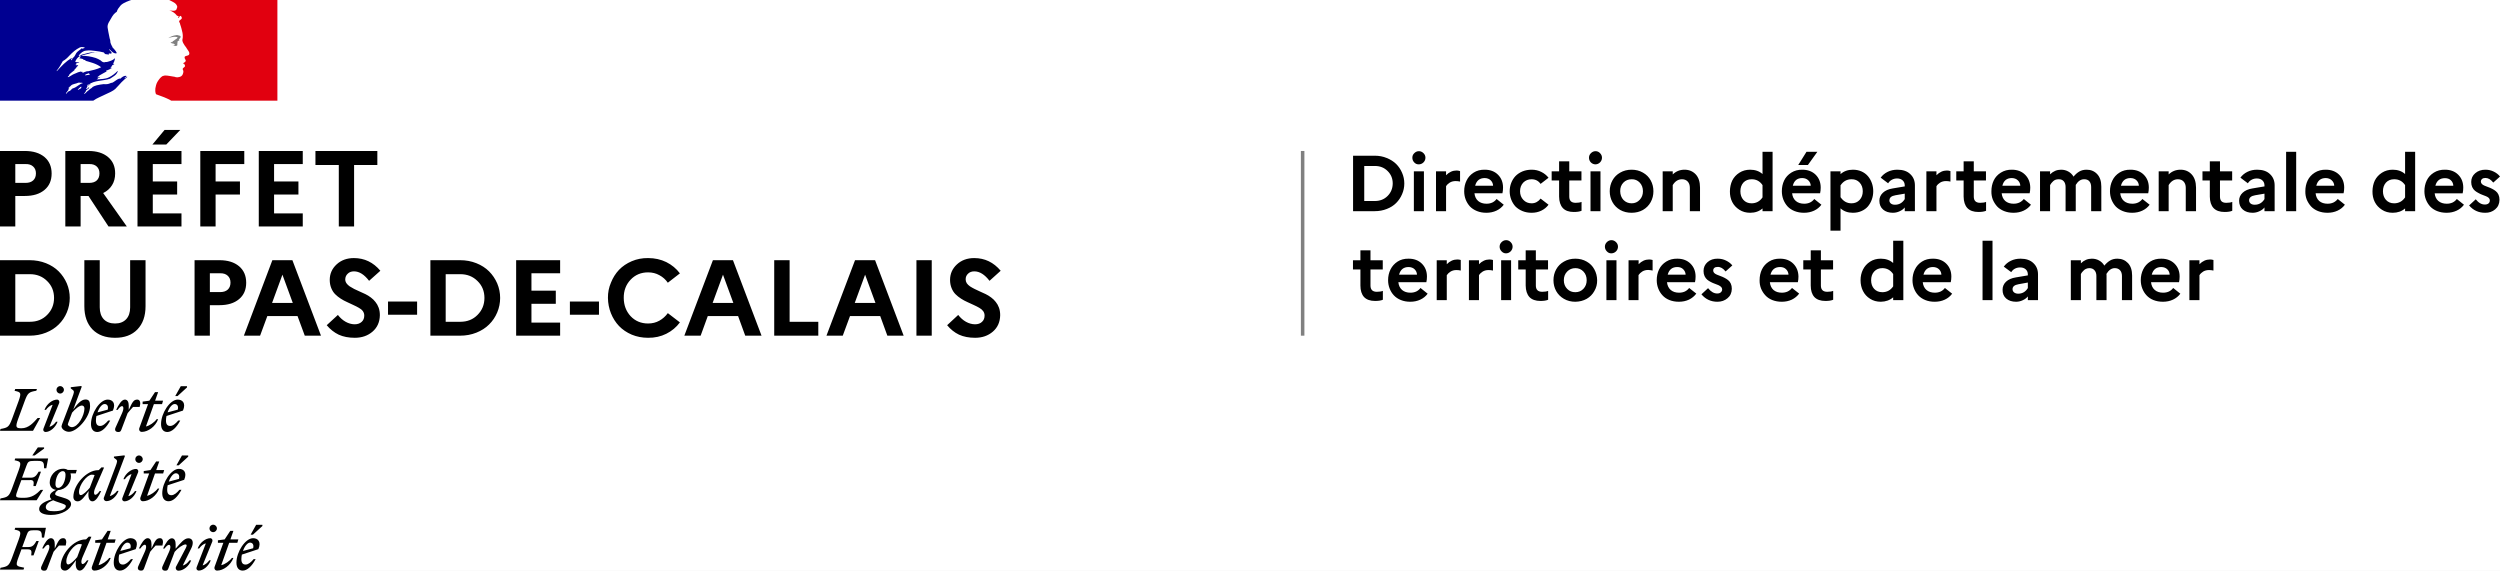
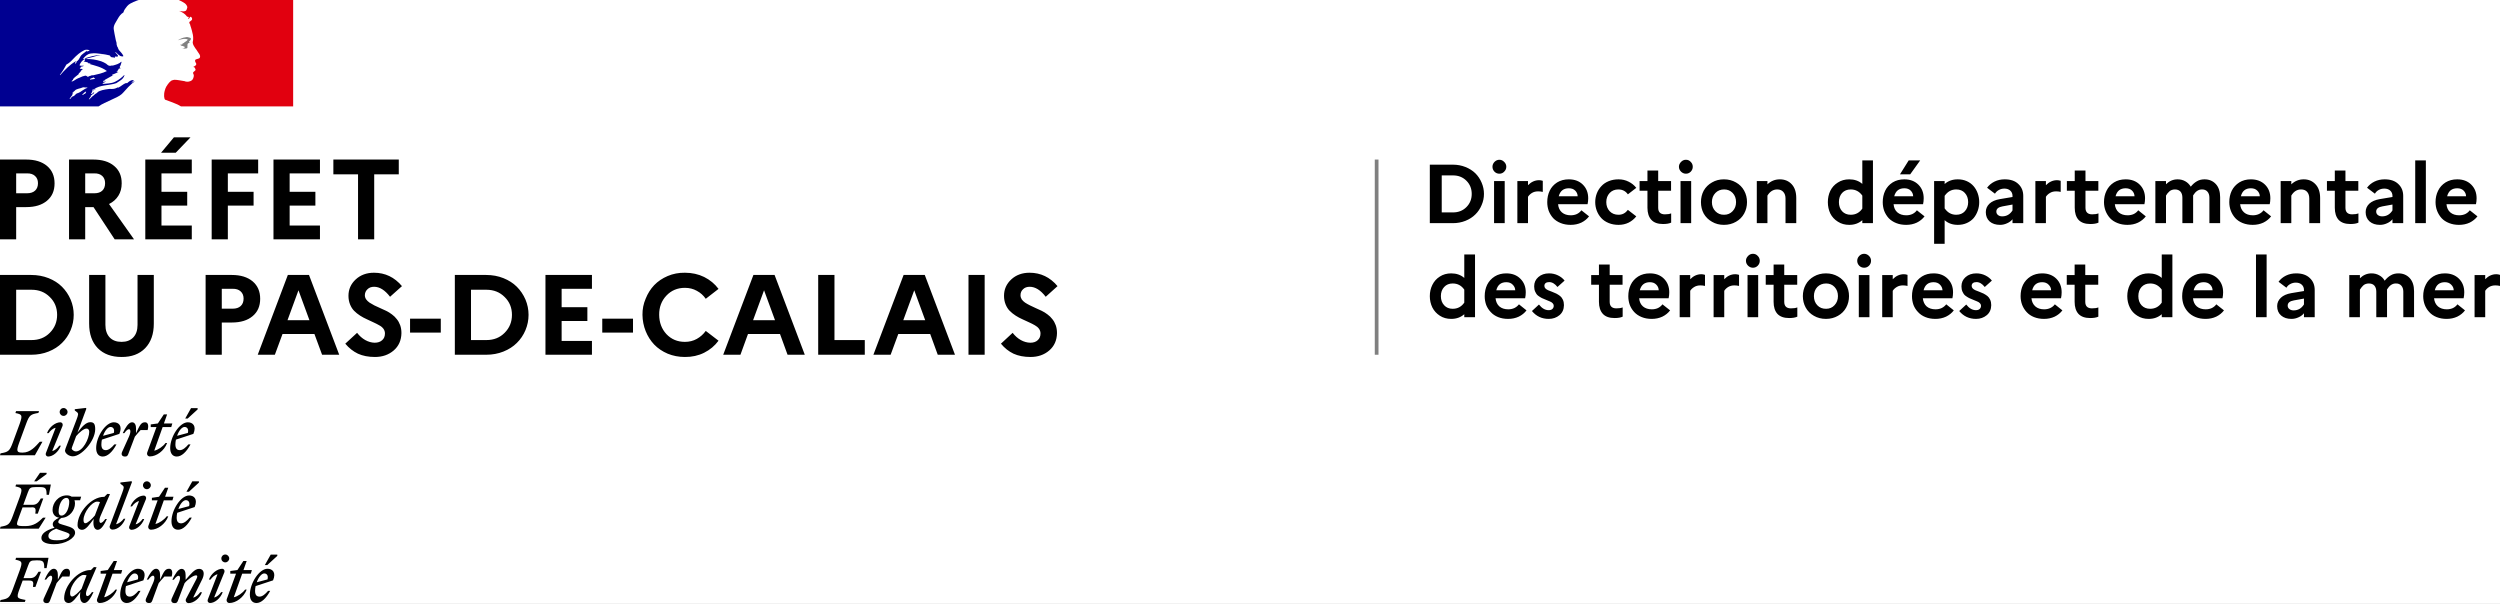
- <svg xmlns="http://www.w3.org/2000/svg" viewBox="1000 1000 24838 5670">
-   <path fill="#fff" d="M1000 1000h24838v5670h-24838z" />
+ <svg xmlns="http://www.w3.org/2000/svg" viewBox="1000 1000 23503 5670">
+   <path fill="#fff" d="M1000 1000h23503v5670h-23503z" />
  <g>
    <path d="M2145 1884c11-11 22-22 32-34 20-23 40-44 63-64 7-6 14-12 21-16 2-2 2-6 4-8-9 4-15 11-25 15-2 0-4-2-2-4 7-5 14-10 20-15h-1c-2 0-2-2-2-4-25-4-43 13-60 28-4 2-8-2-9-2-28 9-49 34-77 45v-4c-11 4-22 11-34 13-17 4-32 2-47 2-23 2-46 7-69 12-1 0-1 0-2 1-12 3-24 8-35 14l-4 4c-4 4-8 9-13 11-12 6-21 16-31 25-1 1-2 1-3 1-10 10-20 20-30 29-1 1-4 1-6 1 0-1 1-1 1-2 2-3 3-5 5-8l6-9c3-4 5-8 8-11 1-1 1-2 0-2-1-1-2-1-3-1 9-9 21-17 32-24-1 0-3-1-2-2 1-2 2-3 3-5 0-1 0-1 1-2 0-1-1-1-1-2l-9 6c-5 4-8 12-15 12h-3c-1 0-2 0-2-1v-1c0-1 1-1 1-2s1-1 1-2c0 0 0-1 1-1 0-1 1-2 1-2 0-1 1-1 1-2 1-1 2-3 2-4 0-1 1-1 1-2 1-1 1-2 2-3 1-2 0-3-1-3 3-5 8-8 13-11h-1c7-4 15-8 22-12l3-3c-11 4-20 9-30 15 0 0-2 1-3 2 0 0-2 1-5-2v-1c2-4 8-6 11-9 2 0 4 0 4 2 61-47 144-36 214-60 6-4 11-8 17-11 9-4 17-13 28-19 15-11 26-25 32-43 0-2-2-4-2-4-25 26-53 47-83 62-40 21-83 17-125 23 2-4 6-4 9-4 0-6 4-8 8-11h6c2 0 2-4 4-4 4 0 10-2 8-2-6-8-17 6-26 0 4-4 2-9 6-11h8c0-4 4-8 4-8 28-17 55-30 81-45-6 0-9 6-15 2 4 0 0-6 4-6 21-6 38-17 59-25-8 0-13 6-21 0 4-2 6-6 11-6v-6c0-2 2-2 4-2-2 0-4-2-4-2 2-4 8-2 11-6-2 0-6 0-6-2 6-8 15-9 25-11-2-4-8 0-8-4 0-2 2-2 4-2h-4c-4-2-2-6-2-8 11-13 11-30 17-45-2 0-4 0-4-2-19 21-49 28-77 36h-13c-9 4-23 4-32-2-8-4-11-9-19-15-15-9-30-17-47-23-47-15-96-23-145-21 21-11 44-12 66-19 32-9 62-21 96-19-6-2-13 0-19 0-26-2-53 6-81 11-19 4-36 11-55 15-11 4-17 15-30 13v-6c19-23 42-45 72-47 34-6 66 0 100 4 25 2 47 8 72 13 9 0 11 15 19 17 11 4 23 0 34 8 0-4-2-8 0-11 8-8 17 2 25-2 15-9-13-26-21-40 0-2 2-4 2-4 15 13 26 28 45 38 9 4 32 9 28-2-9-21-28-38-44-57v-8c-4 0-4-2-6-4v-8c-8-4-6-11-9-17-6-9-2-23-6-34-4-11-6-21-8-32-6-32-13-60-17-91-4-36 21-64 38-96 13-23 28-45 53-60 6-23 21-42 36-60 15-18 40-30 58-38 26-12 50-19 50-19h-1304v1e3h927c36-26 72-38 122-63 24-10 78-35 96-53m-290-136c-4 0-11 2-9-2 2-9 15-9 23-13 4-2 9-6 13-4 4 6 9 4 13 8-12 11-27 6-40 11m-290-41s-2-2-2-4c25-32 43-62 61-96 25-13 45-32 64-53 32-34 66-64 106-83 15-6 34-4 49 2-6 8-15 6-23 11-2 0-4 0-6-2 2-2 2-4 2-6-19 21-45 30-60 55-11 19-19 43-43 49-8 2 2-6-2-4-59 36-100 80-146 131m157-125c-2 4-4 4-6 8-2 4-4 6-8 8-2 0-4 0-4-2 2-8 8-15 15-17 3-1 3 1 3 3m88 283c-1 2-3 4-5 6 2 0 4 2 2 3-4 4-9 8-14 10h-3c-2 2-5 4-7 7-2 2-13 1-10-2 5-4 9-9 14-13 3-2 6-5 8-8 1-2 2-3 4-4 3-2 13-3 11 1m-34-15c-8 5-15 10-22 15-8 5-17 8-25 12-1-1-2-1-3-1-7 4-13 9-19 15l-3 3-3 3-4 4c-1 1-1 2-3 3-1 1-4 1-4-1-1 1-2 1-3 2-1 1-2 1-3 2h-2c-2 2-5 4-7 6-4 4-8 7-11 12v1l-1 1s0 1-1 1c0 1-1 1-1 2 0 0-1 1-2 1l-1-1s0-1-1-1c-1-1-1-2-2-3v-1c2-2 4-4 6-7 1-1 1-2 2-2 1-1 2-3 3-4 0-1 1-1 1-2 2-3 4-5 6-8l1-1c1-1 2-3 3-4s1-2 2-4v-1c1-2 1-3 2-4v-1c0-1 0-1 1-2 0-1 0-2 1-3v-1c2-4 5-7 8-10h-1c-3 2-5 4-7 6-2 2-6-1-3-3 2-1 3-3 4-4 3-3 6-7 10-10 2-2 4-3 6-4l1-1c1-2 3-3 4-5 18-17 49-17 72-28 9-4 21 2 30 0 6 0 11 0 17 4-17 3-32 14-48 24m39-132c-2-2 6 0 8-4h-15c-2 0-2-2-2-4-9 2-21 6-30 8-13 4-25 13-40 17-21 8-38 25-60 32-2 0-2-2-2-4 2-6 9-8 13-13 0-2 0-4-2-4 15-21 36-32 55-49v-6c6-8 15-11 19-21 2-6 10-13 19-17-2-2-6-2-6-6-8 0-15 4-23-2 4-3 8-5 12-7-2 0-3-1-4-3-2-4 4-8 9-9 8-2 17-2 23-8-13-2-28 4-42-4 9-25 25-45 47-57 2 0 6 0 6 2 0 9-6 17-15 19 15 4 30 4 45 11-2 4-6 2-8 2 9 6 21 2 30 9-6 6-11 0-17 0 59 17 121 30 170 68-42 21-85 30-130 40-6 0-9 0-15-2 0 2 0 6-2 6-8 0-13 0-19 4-7 6-18 8-24 2" fill="#000091" />
    <path d="M3755 1e3h-1074s2 0 10 5c9 5 20 11 27 14 14 7 27 16 36 30 4 6 9 17 6 25-4 9-6 25-15 28-11 6-26 6-40 4-8 0-15-2-23-4 28 11 55 25 74 51 2 4 9 6 17 6 2 0 2 4 2 6-4 4-8 6-6 11h6c9-4 8-23 21-17 9 6 13 19 8 28-8 8-15 13-23 19-2 4-2 9 0 13 6 8 8 15 9 23 6 13 8 28 13 42 8 28 15 57 13 85 0 15-8 28-2 43 4 15 13 26 21 40 8 11 15 19 21 30 11 19 32 38 23 59-6 13-26 11-40 19-11 9-2 25 4 34 9 17-11 28-25 34 4 6 11 4 13 8 2 9 11 15 6 25-8 11-30 17-19 34 8 13 3 28-2 42-6 17-21 25-34 28-11 4-25 4-36 2-4-2-8-4-11-4-32-4-64-13-96-13-9 2-19 4-26 7-9 6-16 13-23 20-1 2-3 3-4 5-1 1-2 2-2 3l-2 2c-6 7-10 14-15 22 0 1-1 1-1 1 0 1-1 2-2 3-6 11-11 23-14 35-13 43-7 80 2 89 2 2 62 21 104 40 20 9 33 15 45 23h1055v-1e3z" fill="#e1000f" />
    <path d="M2745 1366c8 2 19 2 19 6-4 15-26 19-38 34h-6c-6 4-4 13-9 13-6-2-11 0-17 2 8 8 17 13 28 11 2 0 6 4 6 8 0 0 2 0 4-2 2 0 4 0 4 2v8c-6 8-15 4-23 6 15 4 30 4 44 0 11-4 0-23 8-32-4 0 0-6-4-6 4-4 8-9 11-11 4 0 9-2 11-6 0-4-8-6-6-9 11-8 21-19 17-30-2-6-17-6-26-10s-21 0-32 2c-9 0-19 6-28 8-13 4-25 11-36 19 13-6 26-8 41-11 11-2 20-4 32-2" stroke-width="1" fill="gray" />
  </g>
  <g>
    <path d="M1e3 3250v-750h247q123 0 195 60 71 60 71 164 0 104-71 163-71 60-195 60h-95v303zm152-433h102q49 0 76-25t27-70q0-43-28-68-27-25-75-24h-102zm497 433v-750h229q124 0 195 60 72 60 71 164 0 67-31 116-31 50-88 78l235 332h-182l-199-303h-78v303zm152-433h86q48 0 74-24 27-25 27-71 0-43-27-68t-74-24h-86zm565 433v-750h437v130h-285v173h242v130h-242v187h285v130zm148-814 121-145h156l-139 145zm476 814v-750h437v130h-285v173h242v130h-242v317zm581 0v-750h437v130h-285v173h242v130h-242v187h285v130zm563-611v-139h615v139h-231v611h-152v-611zm-3134 1696v-750h294q87 0 163 30 75 30 126 81 51 51 81 120 29 69 29 144t-29 144-81 120q-51 51-126 81-75 30-163 30zm152-138h145q104 0 171-68 69-69 69-169 0-101-69-168-68-68-171-68h-145zm686-155v-457h153v469q0 75 40 118 40 42 112 42 70 0 110-42 40-42 40-118v-469h153v457q0 147-81 231t-223 83q-141 0-223-83-81-84-81-231zm1095 293v-750h247q123 0 195 60 71 60 71 164 0 104-71 163-71 60-195 60h-95v303zm152-433h102q49 0 76-25t27-70q0-43-28-68-27-25-75-24h-102zm338 433 283-750h199l284 750h-161l-72-195h-300l-72 195zm280-325h206l-103-281zm543 221 111-102q34 44 77 68 43 24 88 25 45 0 71-24 26-23 26-63 0-24-14-44-15-20-40-33-24-14-55-28-31-15-62-29-32-14-63-34t-55-44q-24-24-39-61-15-37-15-81 0-91 68-154 68-63 172-63 157 0 263 126l-112 100q-72-94-150-94-39 0-62 23-24 22-25 56 0 21 12 39 12 17 32 31 20 13 45 26 26 12 54 25 29 13 57 26 29 14 55 34 26 19 45 44 20 24 32 57 12 33 12 75-2 102-73 163-71 61-176 61-92 0-160-31-67-32-119-94zm609-104v-131h289v131zm421 208v-750h295q87 0 162 30 75 30 126 81 51 51 81 120 29 69 29 144t-29 144q-29 69-81 120-51 51-126 81-75 30-162 30zm152-138h145q104 0 171-68 69-69 69-169 0-101-69-168-68-68-171-68h-145zm700 138v-750h437v130h-285v173h242v130h-242v187h285v130zm534-208v-131h289v131zm408-14q-29-73-30-153t30-152q29-73 80-127 52-54 127-86 75-32 162-31 99 0 181 40 82 41 135 112l-120 93q-33-48-84-75-50-28-112-28-105 0-174 73-69 73-68 181t68 181q69 73 174 73 62 0 112-28t84-75l120 92q-53 72-135 113t-181 40q-87 0-162-31-75-32-127-86-51-54-80-126zm729 222 284-750h199l284 750h-162l-71-195h-301l-71 195zm281-325h206l-103-281zm612 325v-750h153v612h285v138zm519 0 284-750h199l284 750h-162l-71-195h-300l-72 195zm281-325h206l-103-281zm613 325v-750h152v750zm305-104 110-102q34 44 77 68 43 24 89 25 45 0 70-24 26-23 26-63 0-24-14-44-15-20-39-33-24-14-55-28-31-15-63-29t-63-34q-31-20-55-44-24-24-39-61-15-37-15-81 0-91 68-154 68-63 172-63 157 0 263 126l-111 100q-72-94-151-94-39 0-62 23-24 22-24 56 0 21 11 39 12 17 32 31 20 13 46 26 26 12 53 25 29 13 57 26 29 14 55 34 26 19 45 44 20 24 32 57 12 33 12 75-2 102-73 163-71 61-176 61-92 0-160-31-67-32-118-94z" />
    <path d="M13942 2500v1835" fill="none" stroke="gray" stroke-width="35" />
-     <path d="M14443 3098v-551h216q64 0 119 23 55 22 93 59 38 38 59 88 22 50 22 106t-22 106q-21 50-59 88-38 38-93 59-55 22-119 22zm111-101h106q76 0 126-50 50-50 51-124 0-74-51-124-50-50-126-50h-106zm497-383q-19-20-19-47t19-45q20-20 46-20t46 20q19 19 19 45t-19 46q-19 19-46 20t-46-19zm-4 484v-396h100v396zm220 0v-396h100v39q46-47 104-47 17 0 35 6v104q-22-5-44-5-33 0-58 15-24 15-37 36v248zm280-198q0-59 24-107 23-48 70-78t110-29q82 0 132 50 50 50 50 128 0 30-6 56h-278q5 49 37 77 32 27 83 27 32 0 58-12 26-13 42-35l71 57q-28 38-73 59-45 21-100 21-51 0-93-17-42-17-70-46-27-30-42-68-15-39-15-83zm109-55h178q-1-31-23-53-22-22-60-23-75 0-95 76zm358 137q-15-39-15-82 0-43 15-82 15-39 42-68 28-29 70-47 42-17 91-17 53 0 96 22 43 21 72 58l-79 61q-32-46-90-46-49 0-82 33-32 34-32 86 0 52 33 86 32 34 82 34 28 0 51-13 23-13 38-34l79 61q-28 38-72 59-43 21-96 21-50 0-91-17-41-17-70-46-27-30-42-69zm402-189v-91h74v-99h101v99h121v91h-121v160q0 62 63 62 37 0 59-9v88q-27 12-77 12-73 0-109-39-36-39-37-114v-160zm390-179q-19-20-19-47t19-45q20-20 46-20 27 0 45 20 19 19 19 45t-19 46q-19 19-45 20-26 0-46-19zm-4 484v-396h99v396zm218-90q-27-49-27-108t27-108q27-49 77-77 50-29 113-29 63 0 113 29 50 28 77 77 27 49 27 108t-27 108q-27 49-77 78-50 28-113 28-63 0-113-28-50-29-77-78zm109-194q-33 34-32 86t32 86q33 34 82 34 48 0 80-35 32-34 32-85 0-52-32-86-32-34-80-33-50 0-82 33zm390 284v-396h100v31q49-47 117-47 67 0 111 46 43 46 43 131v235h-101v-232q0-39-21-62-21-23-57-23-57 0-92 58v259zm691-91q-24-48-23-107t23-106q24-48 71-78t107-30q74 0 123 43v-221h100v590h-100v-27q-49 43-123 43-61 0-107-30-47-30-71-77zm111-193q-30 34-30 86t30 86q31 34 81 34 69 0 109-59v-122q-40-59-109-58-50 0-81 33zm382 86q0-59 23-107 23-48 71-78t109-29q82 0 133 50 50 50 50 128 0 30-6 56h-278q5 49 37 77 32 27 83 27 32 0 58-12 26-13 42-35l71 57q-28 38-73 59-45 21-100 21-51 0-94-17-42-17-69-46-27-30-42-68-15-39-15-83zm109-55h178q-1-31-24-53-22-22-60-23-75 0-94 76zm54-206 82-131h108l-94 131zm320 653v-590h100v28q49-44 123-44 46 0 85 17 38 17 64 47 25 29 39 68 14 39 14 82 0 43-14 82-14 39-39 69-25 29-64 46-38 17-85 17-75 0-123-44v222zm100-331 1-1q41 60 108 60 50 0 81-34 31-34 31-86t-31-86q-31-34-81-33-68 0-108 59l-1-1zm386 33q0-46 35-79 35-33 98-43l119-20v-10q0-31-21-50-21-19-55-19-29 0-52 13-23 12-37 35l-74-56q27-37 70-58t96-21q83 0 128 44 46 43 46 112v256h-101v-37q-19 24-51 38-32 15-67 15-60 0-97-32-37-32-37-88zm99-4q0 19 15 32 15 12 41 12 63 0 97-56v-54l-93 16q-59 10-59 50zm368 108v-396h100v39q46-47 104-47 17 0 35 6v104q-22-5-44-5-33 0-58 15-24 15-37 36v248zm297-305v-91h73v-99h101v99h121v91h-121v160q0 62 63 62 37 0 59-9v88q-27 12-76 12-73 0-110-39-36-39-37-114v-160zm349 107q0-59 23-107 23-48 71-78t109-29q82 0 132 50 50 50 51 128 0 30-6 56h-278q5 49 36 77 32 27 83 27 32 0 58-12 26-13 43-35l71 57q-28 38-73 59-45 21-100 21-51 0-94-17-42-17-69-46-27-30-43-68-15-39-14-83zm109-55h178q-1-31-24-53-22-22-60-23-75 0-94 76zm374 253v-396h100v30q47-46 109-46 40 0 72 18 33 18 52 51 26-32 56-50 31-19 74-19 64 0 105 44 41 44 41 124v244h-101v-240q0-36-18-57t-53-20q-48 0-82 56 1 5 0 17v244h-101v-240q0-36-18-57-18-21-52-20-16 0-30 5-14 5-24 15-10 10-17 18-6 8-13 20v259zm695-198q0-59 24-107 23-48 70-78t110-29q82 0 132 50 50 50 50 128 0 30-6 56h-278q5 49 37 77 32 27 83 27 32 0 58-12 26-13 42-35l72 57q-28 38-73 59-45 21-101 21-51 0-93-17-42-17-70-46-27-30-42-68-15-39-15-83zm109-55h178q-1-31-23-53-22-22-60-23-75 0-95 76zm375 253v-396h99v31q49-47 118-47 67 0 110 46 43 46 44 131v235h-102v-232q0-39-21-62-21-23-57-23-57 0-92 58v259zm435-305v-91h73v-99h101v99h121v91h-121v161q0 62 63 61 37 0 59-9v88q-27 12-76 12-73 0-110-39-36-39-37-113v-161zm364 201q0-46 35-79 35-33 98-43l119-20v-10q0-31-21-50-21-19-55-19-29 0-52 13-23 12-37 35l-74-56q27-37 70-58t96-21q83 0 128 44 46 43 46 112v256h-101v-37q-19 24-51 38-32 15-67 15-60 0-97-32-37-32-37-88zm99-4q0 19 15 32 15 12 41 12 63 0 97-56v-54l-93 16q-59 10-60 50zm368 108v-590h100v590zm191-198q0-59 23-107 23-48 71-78t109-29q82 0 133 50 50 50 50 128 0 30-6 56h-278q5 49 36 77 32 27 83 27 32 0 58-12 26-13 43-35l71 57q-28 38-73 59-45 21-100 21-51 0-94-17-42-17-69-46-27-30-43-68-15-39-14-83zm109-55h178q-1-31-24-53-22-22-60-23-75 0-94 76zm581 162q-24-48-23-107t23-106q24-48 71-78t107-30q74 0 123 43v-221h100v590h-100v-27q-50 43-123 43-61 0-107-30-47-30-71-77zm111-193q-30 34-30 86t30 86q31 34 81 34 69 0 109-59v-122q-40-59-109-58-50 0-81 33zm382 86q0-59 23-107 23-48 71-78t110-29q82 0 132 50 50 50 50 128 0 30-6 57h-278q5 49 37 76 32 27 83 27 32 0 58-12 26-13 42-35l71 57q-28 38-73 59-45 21-100 21-51 0-94-17-42-17-69-46-27-30-42-68-15-39-15-83zm109-55h178q-1-31-23-53-22-22-60-22-75 0-95 75zm335 196 66-61q42 53 91 52 23 0 36-11 13-11 13-30 0-14-10-24-10-10-27-17-16-7-36-14-20-7-39-18-20-10-36-23-16-13-27-36-10-22-10-51 0-53 40-87 40-35 101-35 45 0 83 19 39 19 62 49l-67 60q-36-46-78-46-22 0-33 10-12 10-12 26 0 13 10 24 10 10 27 17 17 7 36 14 20 7 39 17 20 10 36 23 17 13 27 35 10 22 10 51-1 60-43 95-41 35-100 34-97 0-159-73zm-11089 636v-91h74v-99h100v99h122v91h-122v160q0 62 63 62 37 0 60-9v88q-27 12-77 12-73 0-110-39-36-40-36-114v-160zm349 107q0-59 24-107 24-48 70-78t110-29q82 0 132 50 50 50 50 128 0 30-6 56h-278q5 49 37 77 32 27 83 27 32 0 58-12 26-13 42-35l71 57q-28 38-73 59-45 21-100 21-51 0-93-17-42-17-70-47-27-29-42-68-15-39-15-82zm109-55h178q-1-31-23-53-22-22-60-23-75 0-95 76zm374 253v-396h100v39q46-47 105-47 17 0 34 5v105q-22-5-43-5-33 0-58 15-24 15-38 36v248zm320 0v-396h100v39q46-47 104-47 17 0 35 5v105q-22-5-44-5-33 0-58 15-24 15-37 36v248zm324-485q-19-20-19-46t19-45q20-20 46-20t45 20q19 19 19 45t-19 46q-19 19-45 20t-46-20zm-4 485v-396h99v396zm170-305v-91h74v-99h101v99h121v91h-121v160q0 62 63 62 37 0 59-9v88q-27 12-76 12-73 0-110-39-36-40-37-114v-160zm377 215q-27-49-27-108t27-108q27-49 77-77 50-29 113-29 63 0 113 29 50 28 76 77 27 49 28 108t-28 108q-27 49-76 77-50 28-113 29-63 0-113-29-50-29-77-77zm109-194q-33 34-33 86t33 86q33 34 82 33 48 0 80-34 32-34 32-85 0-52-32-86-32-34-80-34-49 0-82 34zm394-201q-19-20-19-46t19-45q20-20 46-20t46 20q19 19 19 45t-19 46q-19 19-46 20t-46-20zm-4 485v-396h100v396zm220 0v-396h100v39q46-47 104-47 17 0 35 5v105q-22-5-44-6-33 0-58 15-24 15-38 36v249zm280-198q0-59 23-107 23-48 71-78t110-29q82 0 132 50 50 50 50 128 0 30-6 56h-278q5 49 37 77 32 27 83 27 32 0 58-12 26-13 42-35l71 56q-28 38-73 60-45 21-100 21-51 0-94-17-42-17-69-47-27-29-42-68-15-39-15-82zm109-55h178q-1-31-24-54-22-22-59-22-75 0-95 76zm335 195 66-61q42 53 91 53 23 0 36-12 13-12 13-29 0-14-10-24-10-10-27-18-16-7-36-14-20-7-39-17-20-10-36-23-16-13-27-36-10-22-10-51 0-53 40-88 40-35 101-34 45 0 83 19 39 19 62 48l-67 60q-36-46-78-45-22 0-33 9-12 10-12 27 0 14 10 24 10 10 27 17 17 7 36 14 20 7 39 17 20 10 36 23 17 13 27 35 10 22 10 51-1 60-43 94-41 35-100 35-97 0-159-74zm578-140q0-59 23-107 23-48 70-78t110-29q82 0 132 50 50 50 51 128 0 30-6 56h-278q5 49 36 77 32 27 83 27 32 0 58-12 26-13 43-35l71 56q-28 38-73 60-45 21-100 21-51 0-94-17-42-17-69-47-27-29-43-68-15-39-14-82zm108-55h179q-1-31-24-54-22-22-60-22-75 0-95 76zm326-52v-91h74v-99h101v99h121v91h-121v160q0 62 63 62 37 0 59-9v88q-27 12-77 12-73 0-110-39-36-40-36-114v-160zm593 214q-24-48-24-107 0-58 24-106 24-48 70-78t107-30q74 0 123 43v-221h101v590h-101v-28q-50 43-123 44-61 0-107-30-46-29-70-77zm111-193q-30 33-30 86t30 86q31 33 81 33 69 0 108-58v-122q-40-59-108-59-50 0-81 34zm381 86q0-59 24-107 23-48 70-78t110-29q82 0 132 50 50 50 50 128 0 30-6 56h-278q5 49 37 77 32 27 83 27 32 0 58-12 26-13 42-35l72 57q-28 38-73 59-45 21-101 21-51 0-93-17-42-17-70-47-27-29-42-68-15-39-15-82zm109-55h178q-1-31-23-53-22-22-60-23-75 0-95 76zm587 253v-590h99v590zm199-104q0-46 34-79 35-33 98-43l119-20v-10q0-31-21-50-21-19-55-19-29 0-52 12-23 12-37 35l-74-55q27-37 70-58 43-21 96-21 83 0 128 44 46 43 46 112v256h-101v-37q-19 24-51 38-32 15-66 15-60 0-98-32-37-32-36-88zm99-5q0 19 15 32 15 12 40 13 63 0 97-56v-55l-93 17q-59 10-59 49zm579 109v-396h100v30q47-46 109-46 40 0 72 18 33 18 52 51 26-32 56-50 31-19 73-19 64 0 106 44 41 44 41 124v244h-101v-240q0-36-19-57-19-21-52-21-48 0-83 57 1 5 1 17v244h-101v-240q0-36-19-57-18-21-51-21-16 0-30 6-14 5-24 15-10 10-17 18t-13 20v259zm695-198q0-59 24-107 23-48 70-78t110-29q82 0 132 50 50 50 50 128 0 30-6 56h-278q5 49 37 77 32 27 83 27 32 0 58-12 26-13 42-35l71 57q-28 38-73 59-45 21-100 21-51 0-94-17-42-17-69-47-27-29-42-68-15-39-15-82zm109-55h178q-1-31-23-53-22-22-60-23-75 0-95 76zm374 253v-396h100v39q46-47 105-47 17 0 34 5v105q-22-5-44-5-33 0-58 15-24 15-37 36v248z" />
+     <path d="M14442 3098v-550h216q64 0 119 22 55 22 93 59 38 38 59 88 22 51 22 106t-22 105q-21 51-59 88-38 38-93 60-55 22-119 22zm112-101h106q76 0 126-50 50-50 50-124 0-74-50-124-50-50-126-50h-106zm496-383q-19-20-19-46t19-46q20-20 46-20t45 20q20 19 20 46 0 26-20 46-18 19-45 19t-46-19zm-4 484v-396h100v396zm219 0v-396h100v39q46-47 105-47 16 0 34 6v104q-22-5-44-5-33 0-58 15-24 15-37 36v248zm281-198q0-59 23-107 23-48 70-78 47-29 110-29 82 0 132 50 50 50 50 128 0 30-6 56h-277q4 49 36 77 32 27 83 27 32 0 58-12 26-13 42-35l72 57q-28 37-73 59-45 21-100 21-52 0-94-17-42-17-70-46-27-30-42-68-14-39-14-83zm108-55h178q-1-31-23-53-22-22-60-22-75 0-95 75zm358 137q-15-39-15-82t15-82q15-39 43-68 27-30 69-47 42-17 92-17 52 0 95 22 43 21 72 58l-79 61q-32-46-90-46-49 0-81 33-32 34-32 86 0 52 32 86 32 33 83 33 28 0 50-12 23-13 38-34l79 61q-29 37-72 59-43 21-95 21-50 0-92-17-42-17-69-46-28-30-43-69zm402-189v-91h74v-99h101v99h121v91h-121v160q0 62 63 62 37 0 59-9v87q-28 13-77 13-73 0-109-39-37-40-37-114v-160zm390-179q-20-20-20-46t20-46q19-20 46-20t45 20q19 19 19 46 0 26-19 46-19 19-45 19t-46-19zm-5 484v-396h100v396zm218-90q-26-49-26-108 0-59 26-108 28-49 78-77 49-29 112-29t113 29q50 28 77 77 27 49 27 108 0 59-27 108-27 49-77 77-50 29-113 29t-112-29q-50-28-78-77zm110-194q-33 34-33 86 0 52 33 86t82 33q48 0 80-34 32-34 32-85 0-52-32-86-32-33-80-33-50 0-82 33zm389 284v-396h100v31q49-47 117-47 68 0 111 46 43 46 43 130v236h-101v-232q0-39-21-62-20-23-57-23-57 0-92 58v259zm691-91q-23-49-23-107 0-58 23-106 24-49 71-78 46-30 107-30 74 0 123 43v-221h100v590h-100v-28q-50 44-123 44-61 0-107-30-47-29-71-77zm111-193q-30 33-30 86 0 53 30 86 31 33 81 33 69 0 109-58v-122q-41-58-109-58-50 0-81 33zm382 86q0-59 23-107 23-48 70-78 47-29 110-29 82 0 132 50 50 50 50 128 0 30-6 56h-277q4 49 36 77 32 27 83 27 32 0 58-12 26-13 42-35l72 57q-28 37-73 59-45 21-100 21-52 0-94-17-42-17-70-46-27-30-42-68-14-39-14-83zm108-55h178q-1-31-23-53-22-22-60-22-75 0-95 75zm54-206 82-131h108l-94 131zm321 653v-590h99v28q49-44 124-44 46 0 84 17 38 17 64 47 25 29 39 68 14 39 14 82t-14 82q-14 39-39 69-26 29-64 46-38 17-84 17-75 0-124-44v222zm99-331 1-1q41 59 108 59 51 0 81-33 31-34 31-86 0-52-31-86-30-33-81-33-67 0-108 59l-1-1zm387 33q0-46 34-79 34-32 98-43l119-20v-10q0-31-21-50-21-19-55-19-29 0-52 13-23 12-37 35l-74-56q27-37 70-58t96-21q83 0 128 44 46 43 46 112v256h-101v-37q-19 24-51 38-32 15-66 15-61 0-98-32-36-33-36-88zm99-5q0 20 15 32 15 13 40 13 62 0 97-56v-55l-93 17q-59 10-59 49zm367 109v-396h99v39q46-47 105-47 16 0 34 6v104q-22-5-43-5-34 0-58 15-25 15-38 36v248zm296-305v-91h74v-99h101v99h121v91h-121v160q0 62 63 62 37 0 59-9v87q-28 13-77 13-73 0-110-39-36-40-36-114v-160zm349 107q0-59 24-107 23-48 70-78 47-29 110-29 82 0 132 50 50 50 50 128 0 30-6 56h-278q5 49 37 77 32 27 83 27 32 0 58-12 26-13 42-35l71 57q-28 37-73 59-44 21-100 21-51 0-93-17-43-17-70-46-27-30-42-68-15-39-15-83zm109-55h178q-1-31-23-53-23-22-60-22-76 0-95 75zm374 253v-396h100v30q47-46 109-46 40 0 72 18 32 18 52 51 25-32 56-50 31-19 73-19 65 0 106 44 41 44 41 124v244h-101v-240q0-36-19-57t-52-20q-48 0-82 56 0 5 0 17v244h-101v-240q0-36-18-57-19-20-52-20-16 0-30 5-14 5-24 15-10 10-17 18-6 8-13 20v259zm695-198q0-59 23-107 24-48 71-78 47-29 109-29 82 0 133 50 50 50 50 128 0 30-6 56h-278q5 49 37 77 31 27 83 27 31 0 57-12 27-13 43-35l71 57q-28 37-73 59-45 21-100 21-51 0-94-17-42-17-69-46-27-30-42-68-15-39-15-83zm109-55h178q-1-31-24-53-22-22-60-22-75 0-94 75zm374 253v-396h100v31q49-47 117-47 67 0 110 46 44 46 44 130v236h-102v-232q0-39-20-62t-57-23q-58 0-92 58v259zm435-305v-91h74v-99h100v99h121v91h-121v160q0 62 63 62 37 0 59-9v87q-27 13-76 13-73 0-110-39-36-40-36-114v-160zm364 201q0-46 34-79 35-32 98-43l120-20v-10q0-31-21-50-21-19-55-19-30 0-53 13-23 12-36 35l-74-56q27-37 70-58t96-21q83 0 128 44 46 43 46 112v256h-101v-37q-19 24-51 38-32 15-67 15-60 0-97-32-37-33-37-88zm99-5q0 20 15 32 16 13 41 13 62 0 97-56v-55l-94 17q-59 10-59 49zm367 109v-590h100v590zm191-198q0-59 24-107 23-48 70-78 47-29 110-29 82 0 132 50 50 50 50 128 0 30-6 56h-277q4 49 36 77 32 27 83 27 32 0 58-12 26-13 42-35l72 57q-29 37-73 59-45 21-101 21-51 0-93-17-43-17-70-46-27-30-42-68-15-39-15-83zm109-55h178q-1-31-23-53-22-22-60-22-75 0-95 75zm-9540 1046q-24-49-24-107t24-106q24-49 70-78 46-30 107-30 74 0 123 43v-221h101v590h-101v-28q-50 44-123 44-61 0-107-30t-70-77zm111-193q-31 33-31 86t31 86q30 33 80 33 69 0 109-58v-122q-40-58-109-58-50 0-80 33zm381 86q0-59 23-107 24-48 71-78 46-29 109-29 82 0 132 50 51 50 51 128 0 29-6 56h-278q5 49 36 77 32 27 83 27 32 0 58-12 26-13 43-35l71 57q-28 37-73 59-45 21-100 21-52 0-94-17-42-17-69-47-28-29-43-67-14-39-14-83zm109-55h178q-1-31-24-53-22-23-60-23-75 0-94 76zm335 195 66-61q41 53 91 53 23 0 35-11 13-12 13-30 0-14-10-24-10-11-26-17-17-8-36-15-20-7-40-17-19-10-36-23-16-13-26-36-10-22-10-51 0-53 39-87 40-35 101-35 45 0 84 19 39 19 62 49l-67 60q-36-46-78-46-22 0-34 10-11 9-11 26 0 13 10 24 10 10 26 17 17 7 36 14 20 7 40 17 19 10 36 23 16 13 26 35 10 22 10 51-1 60-42 94-42 35-101 35-97 0-158-74zm557-247v-91h73v-99h101v99h121v91h-121v160q0 62 63 62 37 0 59-9v87q-27 13-76 13-74 0-110-39-37-40-37-114v-160zm349 107q0-59 23-107 23-48 70-78 47-29 110-29 82 0 132 50 50 50 50 128 0 29-6 56h-277q4 49 36 77 32 27 83 27 32 0 58-12 26-13 42-35l72 57q-28 37-73 59-45 21-100 21-52 0-94-17-42-17-70-47-27-29-42-67-14-39-14-83zm108-55h178q-1-31-23-53-22-23-60-23-75 0-95 76zm375 253v-396h99v39q46-47 105-47 16 0 34 6v104q-22-5-43-5-34 0-58 15-25 15-38 36v248zm319 0v-396h100v39q45-47 104-47 17 0 35 6v104q-23-5-44-5-33 0-58 15-24 15-37 36v248zm324-484q-20-20-20-46t20-46q19-20 46-20t45 20q19 19 19 46 0 26-19 46-19 19-45 19t-46-19zm-5 484v-396h100v396zm171-305v-91h74v-99h100v99h122v91h-122v160q0 62 63 62 38 0 60-9v87q-28 13-77 13-73 0-110-39-36-40-36-114v-160zm376 215q-27-49-27-108 0-59 27-108 27-49 77-77 50-29 113-29t113 29q50 28 77 77 27 49 27 108 0 59-27 108-27 49-77 77-50 29-113 29t-113-29q-50-28-77-77zm109-194q-32 34-32 86 0 52 32 86t83 33q48 0 79-34 32-34 32-85 0-52-32-86-31-33-79-33-50 0-83 33zm394-200q-19-20-19-46t19-46q20-20 46-20t46 20q19 19 19 46 0 26-19 46-19 19-46 19t-46-19zm-4 484v-396h100v396zm220 0v-396h99v39q46-47 105-47 16 0 34 6v104q-22-5-43-5-34 0-58 15-25 15-38 36v248zm280-198q0-59 23-107 24-48 71-78 46-29 109-29 82 0 132 50 51 50 51 128 0 29-6 56h-278q5 49 36 77 32 27 83 27 32 0 58-12 26-13 43-35l71 57q-28 37-73 59-45 21-100 21-52 0-94-17-42-17-69-47-28-29-43-67-14-39-14-83zm109-55h178q-2-31-24-53-22-23-60-23-75 0-94 76zm335 195 66-61q41 53 91 53 23 0 35-11 13-12 13-30 0-14-10-24-10-11-26-17-17-8-36-15-20-7-40-17-19-10-36-23-16-13-26-36-10-22-10-51 0-53 39-87 40-35 101-35 45 0 84 19 39 19 62 49l-67 60q-36-46-78-46-22 0-34 10-11 9-11 26 0 13 10 24 10 10 26 17 17 7 36 14 20 7 40 17 19 10 36 23 16 13 26 35 10 22 10 51-1 60-42 94-42 35-101 35-97 0-158-74zm577-140q0-59 23-107 24-48 71-78 47-29 109-29 82 0 133 50 50 50 50 128 0 29-6 56h-278q5 49 37 77 31 27 82 27 32 0 58-12 27-13 43-35l71 57q-28 37-73 59-45 21-100 21-51 0-94-17-42-17-69-47-27-29-42-67-15-39-15-83zm109-55h178q-1-31-24-53-22-23-60-23-75 0-94 76zm325-52v-91h74v-99h100v99h122v91h-122v160q0 62 63 62 38 0 60-9v87q-28 13-77 13-73 0-110-39-36-40-36-114v-160zm593 214q-24-49-24-107t24-106q23-49 70-78 46-30 107-30 74 0 123 43v-221h100v590h-100v-28q-50 44-123 44-61 0-107-30-47-29-70-77zm110-193q-30 33-30 86t30 86q31 33 81 33 69 0 109-58v-122q-41-58-109-58-50 0-81 33zm382 86q0-59 23-107 23-48 70-78 47-29 110-29 82 0 132 50 50 50 50 128 0 29-6 56h-277q4 49 36 77 32 27 83 27 32 0 58-12 26-13 42-35l72 57q-28 37-73 59-45 21-100 21-52 0-94-17-42-17-70-47-27-29-42-67-14-39-14-83zm108-55h178q-1-31-23-53-22-23-60-23-75 0-95 76zm586 253v-590h100v590zm199-104q0-46 35-79 34-32 97-43l120-20v-10q0-31-21-50-21-19-55-19-29 0-52 13-23 11-37 35l-74-56q27-37 70-58t96-21q83 0 128 44 46 43 46 112v256h-101v-37q-19 24-51 38-32 15-67 15-60 0-97-32t-37-88zm99-5q0 20 15 32 16 13 41 13 62 0 97-56v-55l-94 17q-59 10-59 49zm579 109v-396h100v30q47-46 109-46 40 0 72 18 33 17 52 51 25-32 56-50 31-19 73-19 65 0 106 44 41 44 41 124v244h-101v-240q0-36-19-57t-52-20q-48 0-82 56 0 5 0 17v244h-101v-240q0-36-18-57-18-20-52-20-16 0-30 5-14 5-24 15-10 10-16 18-7 8-14 20v259zm695-198q0-59 24-107 23-48 70-78 47-29 110-29 81 0 132 50 50 50 50 128 0 29-6 56h-278q5 49 37 77 32 27 83 27 31 0 58-12 26-13 42-35l71 57q-28 37-73 59-45 21-100 21-51 0-94-17-42-17-69-47-27-29-42-67-15-39-15-83zm109-55h178q-1-31-24-53-22-23-59-23-76 0-95 76zm374 253v-396h100v39q46-47 104-47 17 0 35 6v104q-22-5-44-5-33 0-58 15-24 15-37 36v248z" />
  </g>
  <path d="M3484 6391c22 0 41 17 31 56l-101 27c16-48 46-83 70-83m56 164h-20c-25 30-53 54-80 54-28 0-42-17-42-54 0-15 2-31 5-45l164-54c32-76-7-109-52-109-78 0-166 136-166 243 0 51 24 79 62 79 45 0 91-43 129-114m-26-244 93-85v-12h-62l-55 98h24zm-349 82h54l-86 236c-8 20 3 40 24 40 61 0 134-52 162-126h-15c-22 31-70 65-106 72l79-222h81l10-34h-79l30-85h-31l-56 85-67 9zm-56-12c7-22-8-34-19-34-47 0-104 43-126 102h15c15-22 41-46 66-50l-91 236c-8 22 8 34 20 34 45 0 98-43 120-102h-15c-15 22-41 46-66 50zm9-94c20 0 37-17 37-37s-17-37-37-37c-21 0-37 17-37 37 0 21 16 37 37 37m-439 126c14 0 22 22 0 71l-64 142c-12 27 1 44 27 44 16 0 23-4 30-21l63-166c29-36 83-74 107-74 17 0 15 14 4 36l-97 185c-9 18 3 40 24 40 47 0 104-43 126-102h-17c-15 22-41 46-66 50l83-168c11-21 16-41 16-57 0-27-15-45-44-45-41 0-76 46-126 103v-44c0-31-10-59-38-59-33 0-63 52-87 102h15c17-24 32-37 44-37m-65 6c11-39 5-72-24-72-37 0-49 25-85 103v-44c0-31-10-59-38-59-33 0-63 52-87 102h15c16-23 31-37 43-37 14 0 22 22 0 71l-64 142c-12 27 1 44 27 44 16 0 23-4 30-21l61-166c18-22 34-41 54-62h68zm-349-28c22 0 41 17 31 56l-101 27c17-48 46-83 70-83m56 164h-20c-25 30-53 54-80 54-28 0-42-17-42-54 0-15 2-31 5-45l164-54c32-76-6-109-52-109-78 0-166 136-166 243 0 51 24 79 62 79 45 0 91-43 129-114m-375-162h54l-86 236c-8 20 3 40 24 40 61 0 135-52 162-126h-15c-22 31-70 65-106 72l79-222h81l10-34h-79l30-85h-31l-56 85-67 9zm-287 184c0-73 81-172 127-172 10 0 20 1 28 4l-47 126c-27 33-69 73-89 73-12 0-19-9-19-31m249-244-25-2-28 28h-5c-119 0-247 148-247 265 0 27 15 45 44 45 35 0 69-50 108-103l-2 19c-5 54 12 84 40 84 33 0 63-52 86-102h-15c-16 23-31 37-43 37s-21-23 0-71zm-255 86c11-39 5-72-24-72-37 0-49 25-85 103v-44c0-31-10-59-39-59-33 0-63 52-86 102h15c16-23 31-37 43-37 14 0 22 22 0 71l-65 143c-12 27 1 44 27 44 16 0 23-4 30-21l63-167c18-22 34-41 54-62h67zm-419 239 6-18c-79-15-89-15-57-101l30-81h63c39 0 40 17 34 60h23l52-143h-23c-20 34-35 60-78 60h-63l43-117c15-42 22-50 76-50h14c55 0 62 15 62 73h22l18-97h-305l-6 18c63 13 69 19 40 101l-65 177c-30 81-42 88-115 101l-5 18h234zm1513-956c22 0 41 17 31 56l-101 27c16-48 46-83 70-83m56 164h-20c-25 30-53 54-80 54-28 0-42-17-42-54 0-15 2-31 5-45l164-54c32-76-7-109-52-109-78 0-166 136-166 243 0 51 24 79 62 79 45 1 91-43 129-114m-26-244 93-85v-12h-62l-55 98h24zm-349 82h54l-86 236c-8 20 3 40 24 40 61 0 134-52 162-126h-15c-22 31-70 65-106 72l79-222h81l10-34h-79l30-85h-31l-56 85-67 10zm-56-11c7-22-8-34-20-34-47 0-104 43-126 102h15c15-22 41-46 66-50l-91 236c-8 22 8 34 20 34 45 0 98-43 120-102h-15c-15 22-41 46-66 50zm9-94c20 0 37-17 37-37s-17-37-37-37c-21 0-37 17-37 37s16 37 37 37m-290 330 150-398-5-7-104 12v12l20 15c18 14 12 27-4 72l-114 304c-10 18 3 40 24 40 47 0 98-43 120-102h-15c-16 23-48 47-72 52m-306-41c0-73 81-172 127-172 10 0 19 1 28 4l-48 126c-27 33-69 73-89 73-11 1-18-9-18-31m249-243-25-2-28 28h-5c-119 0-247 148-247 265 0 27 15 45 44 45 35 0 69-50 108-103l-2 19c-5 54 12 84 40 84 33 0 63-52 86-102h-15c-16 23-31 37-43 37s-21-23 0-70zm-579 393c0-31 30-51 73-68 14 7 36 15 64 24 45 15 62 21 62 34 0 29-41 51-116 51-56 1-83-11-83-41m123-191c-20 0-27-17-27-36 0-59 28-130 73-130 20 0 27 17 27 36 0 58-29 130-73 130m128 162c0-38-34-52-89-68-47-14-69-18-69-34 0-12 10-27 30-38 78-4 127-74 127-136 0-11-2-21-5-30h53l10-34h-90c-12-8-27-12-44-12-82 0-135 72-135 136 0 41 24 69 62 74-38 18-60 37-60 61 0 14 5 24 17 33-88 26-124 59-124 97 0 41 54 58 118 58 108 1 199-58 199-107m-408-240c39 0 40 17 34 60h23l52-143h-23c-20 34-35 60-78 60h-87l43-117c15-42 23-50 76-50h38c55 0 62 15 62 73h22l18-97h-327l-6 18c63 13 69 19 40 101l-65 177c-30 81-42 88-115 101l-5 18h364l65-103h-25c-42 42-85 79-166 79-97 0-88-5-56-95l30-81h86zm47-244 93-68v-12h-62l-55 80zm1390-511c22 0 41 17 31 56l-101 27c16-49 46-83 70-83m56 164h-20c-25 30-53 54-80 54-28 0-42-17-42-54 0-15 2-31 5-45l164-54c32-76-7-109-52-109-78 0-166 136-166 243 0 51 24 79 62 79 45 0 91-43 129-114m-26-244 93-85v-12h-62l-55 98h24zm-349 81h55l-86 236c-8 20 3 40 24 40 61 0 135-52 162-126h-15c-22 31-70 65-106 72l79-222h81l10-34h-79l30-85h-31l-56 85-67 9v25zm-28 27c11-39 5-72-24-72-37 0-49 25-85 103v-44c0-31-10-59-38-59-33 0-63 52-87 102h15c16-23 31-37 43-37 14 0 22 22 0 71l-64 142c-12 27 1 44 27 44 16 0 23-4 30-21l63-166c18-22 34-41 54-62h66zm-349-28c22 0 41 17 31 56l-101 27c16-49 46-83 70-83m56 164h-20c-25 30-53 54-80 54-28 0-42-17-42-54 0-15 2-31 5-45l164-54c32-76-6-109-52-109-78 0-166 136-166 243 0 51 24 79 62 79 45 0 91-43 129-114m-382 66c-16 0-39-15-39-28 0-4 7-23 16-46l26-70c28-34 72-71 97-71 15 0 26 10 26 31-1 66-61 184-126 184m182-209c0-48-12-66-46-66-42 0-81 45-121 99l84-226-5-7-104 12v12l20 15c18 14 12 28-4 72l-91 239c-8 20-17 44-17 50 0 28 38 55 73 55 79 2 211-143 211-255m-307-31c6-22-8-34-20-34-47 0-104 43-126 102h15c15-22 41-46 66-50l-91 236c-8 22 8 34 20 34 45 0 98-43 120-102h-15c-15 22-41 46-66 50zm10-94c20 0 37-17 37-37s-17-37-37-37c-21 0-37 17-37 37s16 37 37 37m-231-45h-216l-6 18c63 13 69 19 40 101l-65 177c-30 81-42 88-115 101l-5 18h328l71-127h-25c-41 45-88 102-161 102-55 0-63-10-32-95l65-177c30-81 42-88 115-101z" />
</svg>
